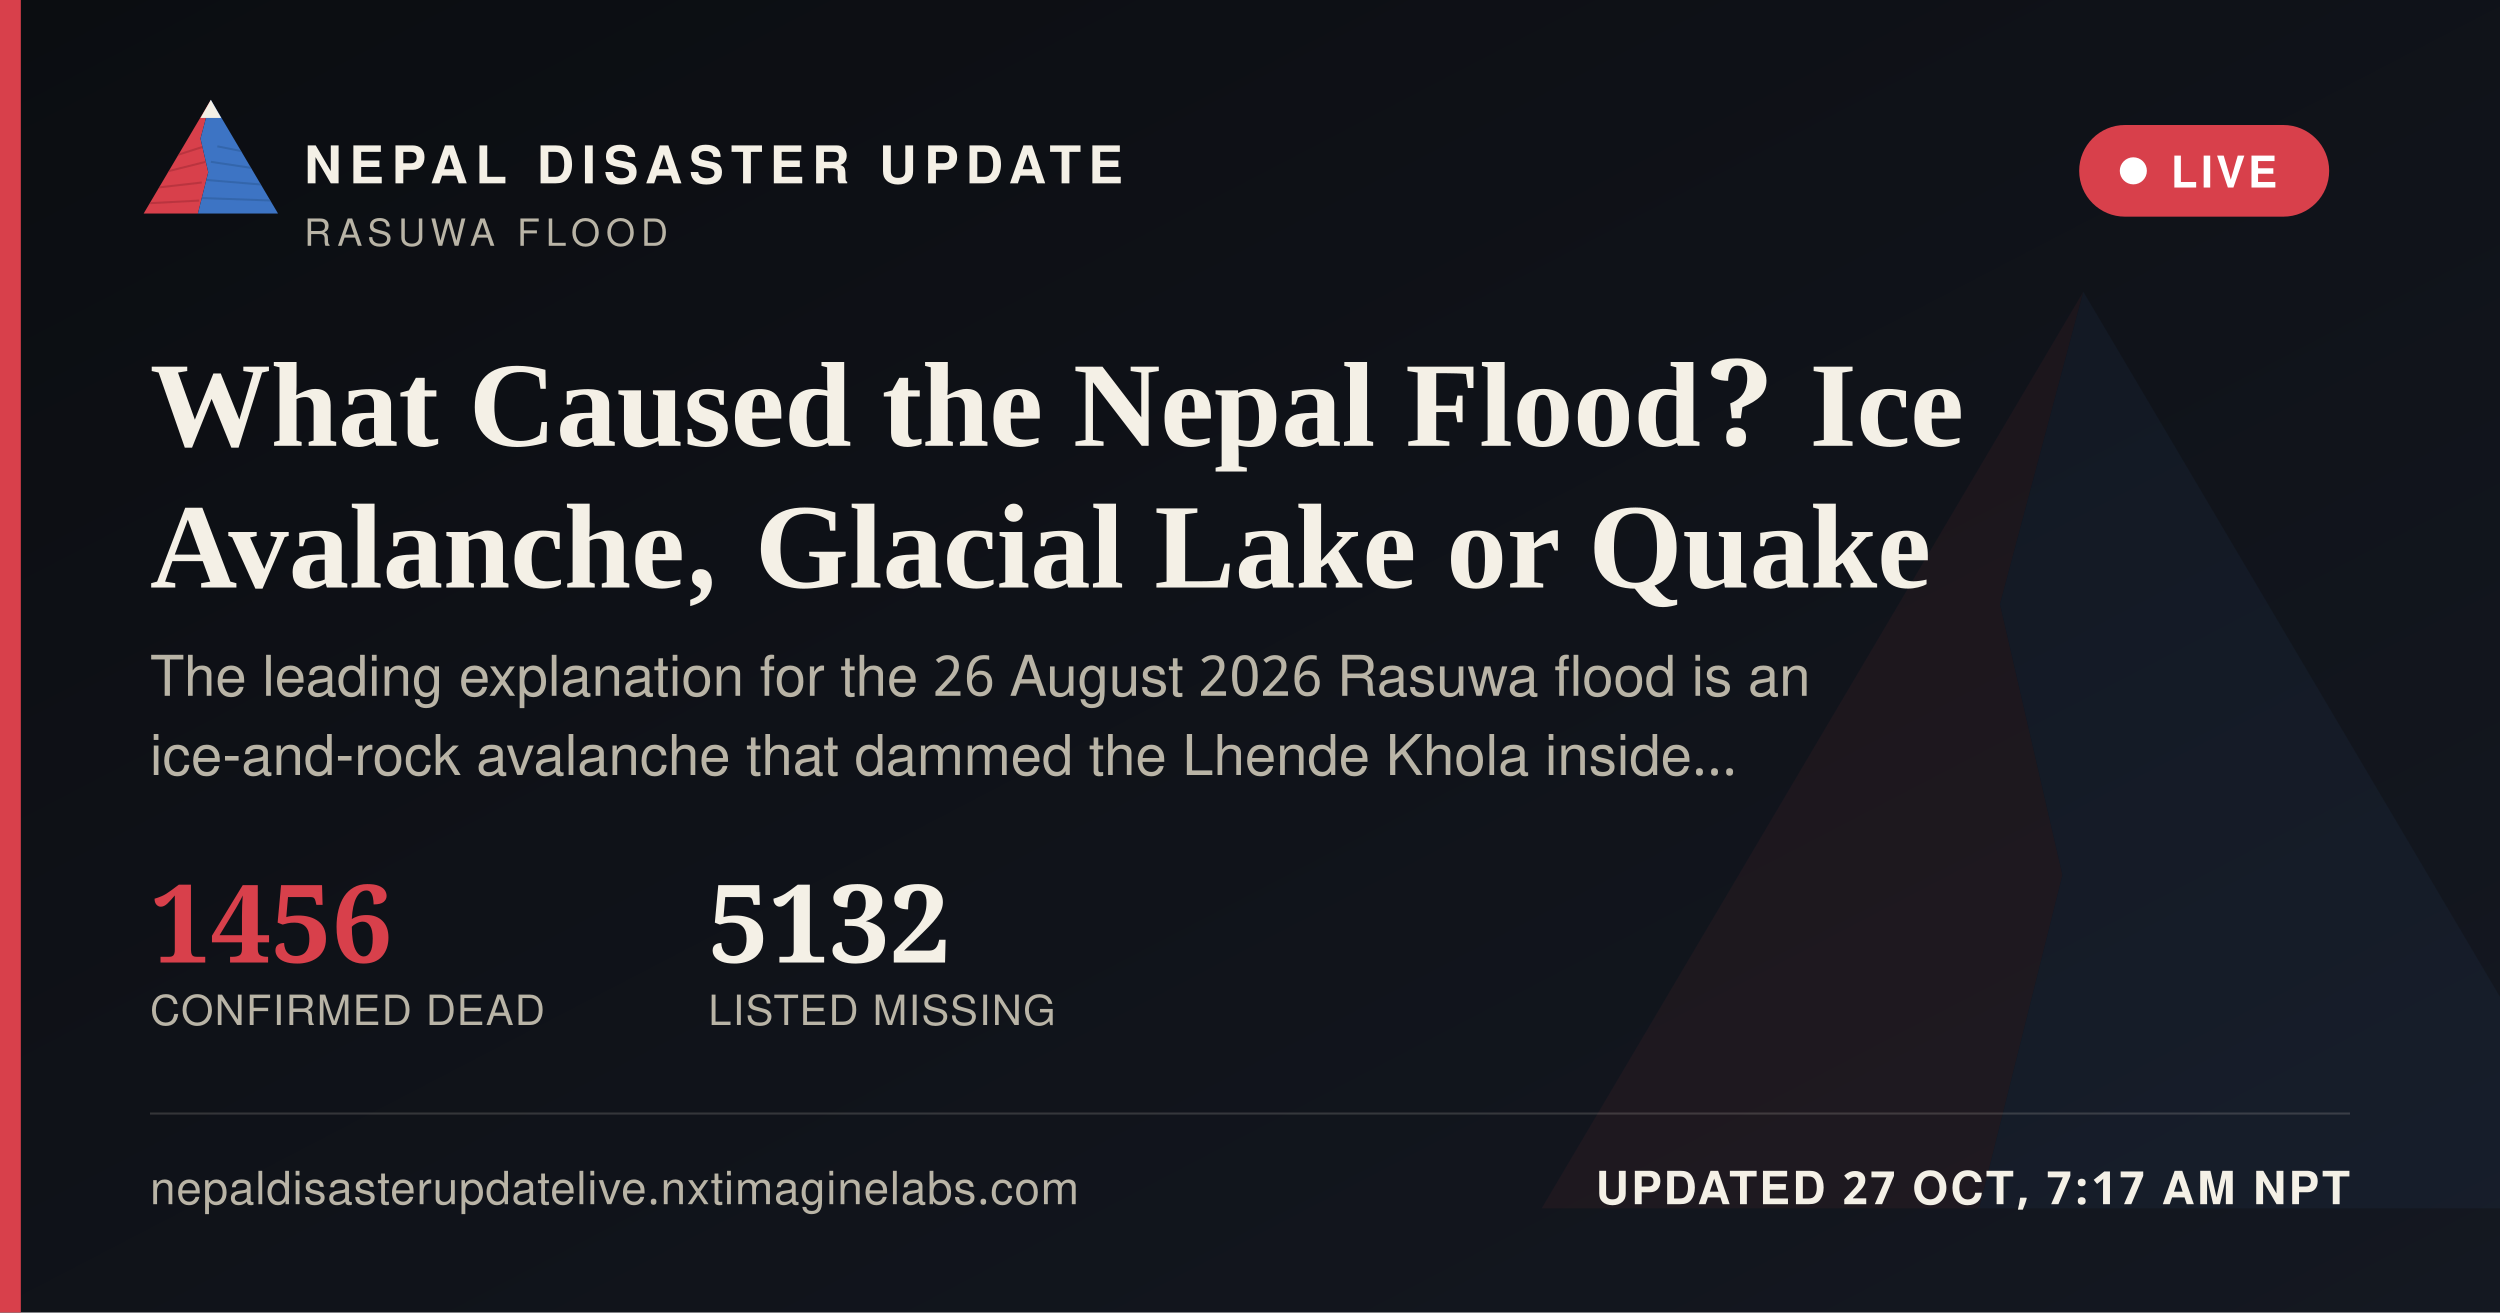
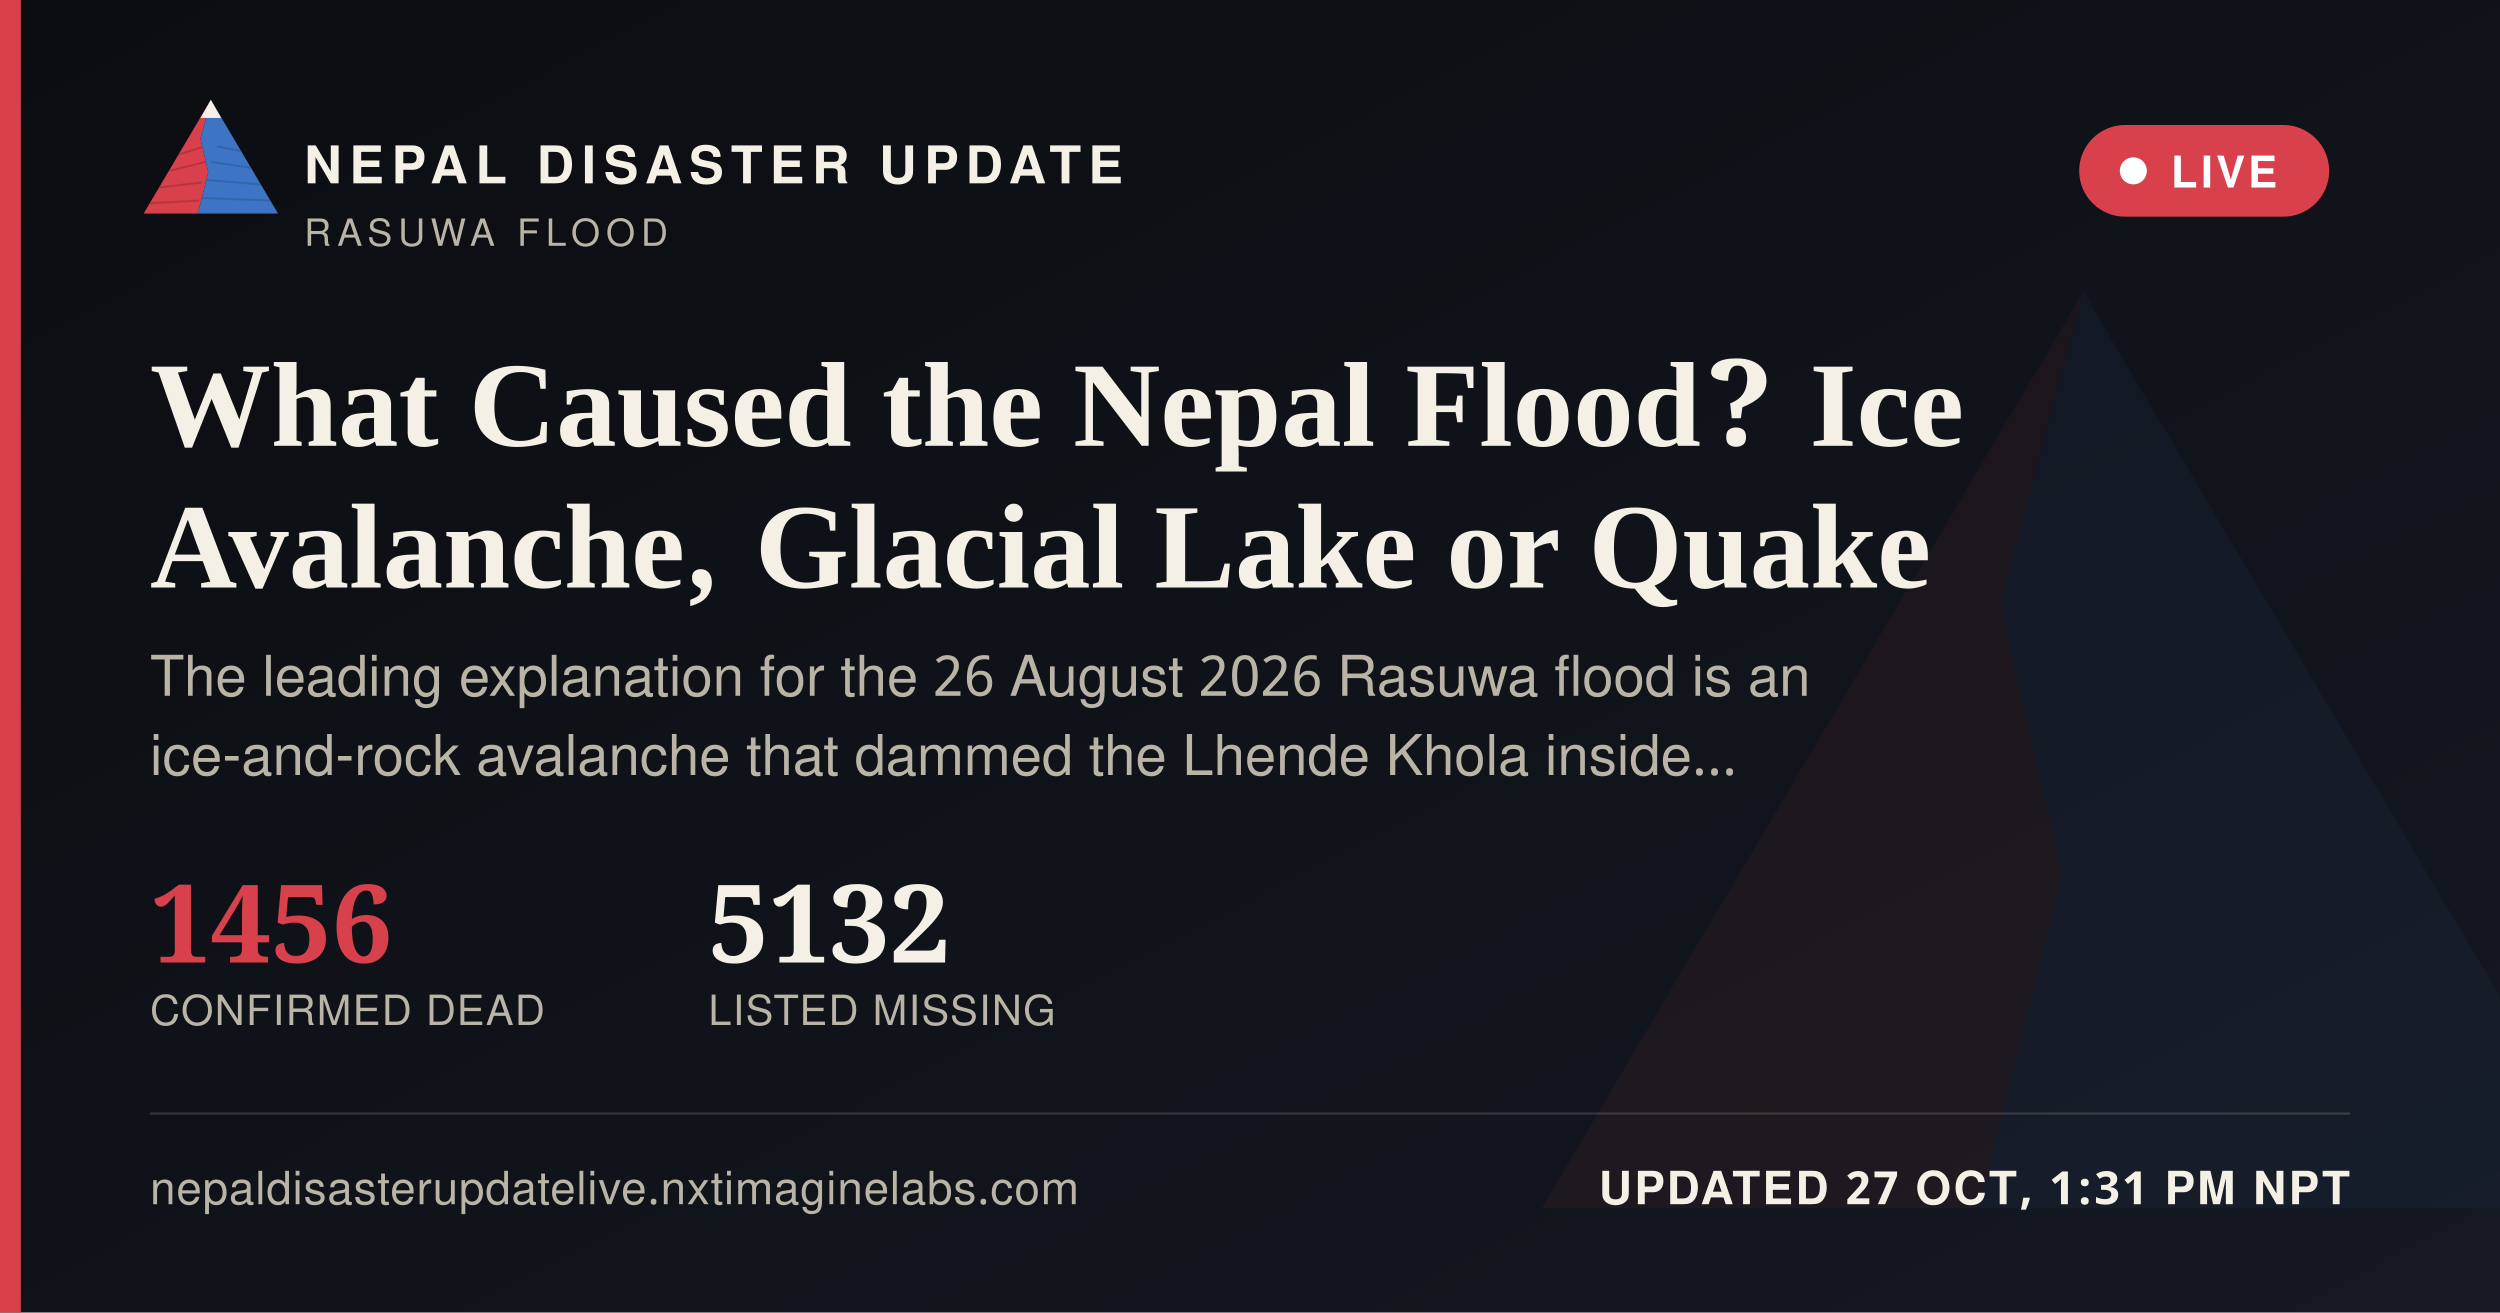
<svg xmlns="http://www.w3.org/2000/svg" width="1200" height="630" viewBox="0 0 1200 630">
  <defs>
    <linearGradient id="ogbg" x1="0" y1="0" x2="1" y2="1">
      <stop offset="0" stop-color="#0B0D11" />
      <stop offset="1" stop-color="#141821" />
    </linearGradient>
  </defs>
  <rect width="1200" height="630" fill="url(#ogbg)" />
  <g transform="translate(700,60) scale(5)" opacity="0.06">
    <polygon points="60,16 52,46 58,72 50,104 8,104" fill="#D8404B" />
    <polygon points="60,16 112,104 50,104 58,72 52,46" fill="#3D74C4" />
  </g>
  <rect x="0" y="0" width="10" height="630" fill="#D8404B" />
  <g transform="translate(64,38) scale(0.62)">
    <g>
      <defs>
        <clipPath id="ogLc">
          <polygon points="60,16 52,46 58,72 50,104 8,104" />
        </clipPath>
        <clipPath id="ogRc">
          <polygon points="60,16 112,104 50,104 58,72 52,46" />
        </clipPath>
      </defs>
      <polygon points="60,16 52,46 58,72 50,104 8,104" fill="#D8404B" />
      <g clip-path="url(#ogLc)" stroke="#A32A34" stroke-width="1.6" fill="none" opacity="0.55">
        <path d="M30,60 L55,52" />
        <path d="M24,72 L56,64" />
        <path d="M18,84 L53,80" />
        <path d="M13,96 L51,94" />
      </g>
      <polygon points="60,16 112,104 50,104 58,72 52,46" fill="#3D74C4" />
      <g clip-path="url(#ogRc)" stroke="#2A5793" stroke-width="1.6" fill="none" opacity="0.5">
        <path d="M65,52 L95,58" />
        <path d="M60,64 L100,70" />
        <path d="M56,78 L104,82" />
        <path d="M52,92 L108,94" />
      </g>
      <polygon points="60,16 52,30 68,30" fill="#F4F0E6" />
    </g>
  </g>
  <text x="146" y="88" font-family="'Public Sans', 'Noto Sans Devanagari', 'Helvetica Neue', Helvetica, Arial, sans-serif" font-size="25" font-weight="800" letter-spacing="3.6" fill="#F4F0E6">NEPAL DISASTER UPDATE</text>
  <text x="146" y="118" font-family="'Public Sans', 'Noto Sans Devanagari', 'Helvetica Neue', Helvetica, Arial, sans-serif" font-size="18" letter-spacing="2.8" fill="#B9B4A6">RASUWA FLOOD</text>
  <g>
    <rect x="998" y="60" width="120" height="44" rx="22" fill="#D8404B" stroke="none" />
    <circle cx="1024" cy="82" r="6.5" fill="#FFFFFF" />
    <text x="1042" y="90" font-family="'Public Sans', 'Noto Sans Devanagari', 'Helvetica Neue', Helvetica, Arial, sans-serif" font-size="21" font-weight="700" letter-spacing="1.6" fill="#FFFFFF">LIVE</text>
  </g>
  <text x="72" y="214" font-family="Newsreader, 'Noto Serif Devanagari', Georgia, 'Times New Roman', serif" font-size="58" font-weight="600" fill="#F4F0E6">What Caused the Nepal Flood? Ice</text>
  <text x="72" y="282" font-family="Newsreader, 'Noto Serif Devanagari', Georgia, 'Times New Roman', serif" font-size="58" font-weight="600" fill="#F4F0E6">Avalanche, Glacial Lake or Quake</text>
  <text x="72" y="334" font-family="'Public Sans', 'Noto Sans Devanagari', 'Helvetica Neue', Helvetica, Arial, sans-serif" font-size="27" fill="#B9B4A6">The leading explanation for the 26 August 2026 Rasuwa flood is an</text>
  <text x="72" y="372" font-family="'Public Sans', 'Noto Sans Devanagari', 'Helvetica Neue', Helvetica, Arial, sans-serif" font-size="27" fill="#B9B4A6">ice-and-rock avalanche that dammed the Lhende Khola inside…</text>
  <g transform="translate(72,462)">
    <text x="0" y="0" font-family="Newsreader, 'Noto Serif Devanagari', Georgia, 'Times New Roman', serif" font-size="52" font-weight="600" fill="#D8404B">1456</text>
    <text x="0" y="30" font-family="'Public Sans', 'Noto Sans Devanagari', 'Helvetica Neue', Helvetica, Arial, sans-serif" font-size="20" letter-spacing="0.6" fill="#B9B4A6">CONFIRMED DEAD</text>
    <text x="268" y="0" font-family="Newsreader, 'Noto Serif Devanagari', Georgia, 'Times New Roman', serif" font-size="52" font-weight="600" fill="#F4F0E6">5132</text>
    <text x="268" y="30" font-family="'Public Sans', 'Noto Sans Devanagari', 'Helvetica Neue', Helvetica, Arial, sans-serif" font-size="20" letter-spacing="0.6" fill="#B9B4A6">LISTED MISSING</text>
  </g>
  <rect x="72" y="534" width="1056" height="1" fill="rgba(244,240,230,0.16)" />
  <text x="72" y="578" font-family="'Public Sans', 'Noto Sans Devanagari', 'Helvetica Neue', Helvetica, Arial, sans-serif" font-size="22" fill="#B9B4A6" letter-spacing="0.4">nepaldisasterupdatelive.nxtimaginelabs.com</text>
-   <text x="1128" y="578" text-anchor="end" font-family="'Public Sans', 'Noto Sans Devanagari', 'Helvetica Neue', Helvetica, Arial, sans-serif" font-size="22" font-weight="700" letter-spacing="1.2" fill="#F4F0E6">UPDATED 27 OCT, 7:17 AM NPT</text>
+   <text x="1128" y="578" text-anchor="end" font-family="'Public Sans', 'Noto Sans Devanagari', 'Helvetica Neue', Helvetica, Arial, sans-serif" font-size="22" font-weight="700" letter-spacing="1.2" fill="#F4F0E6">UPDATED 27 OCT, 1:31 PM NPT</text>
</svg>
